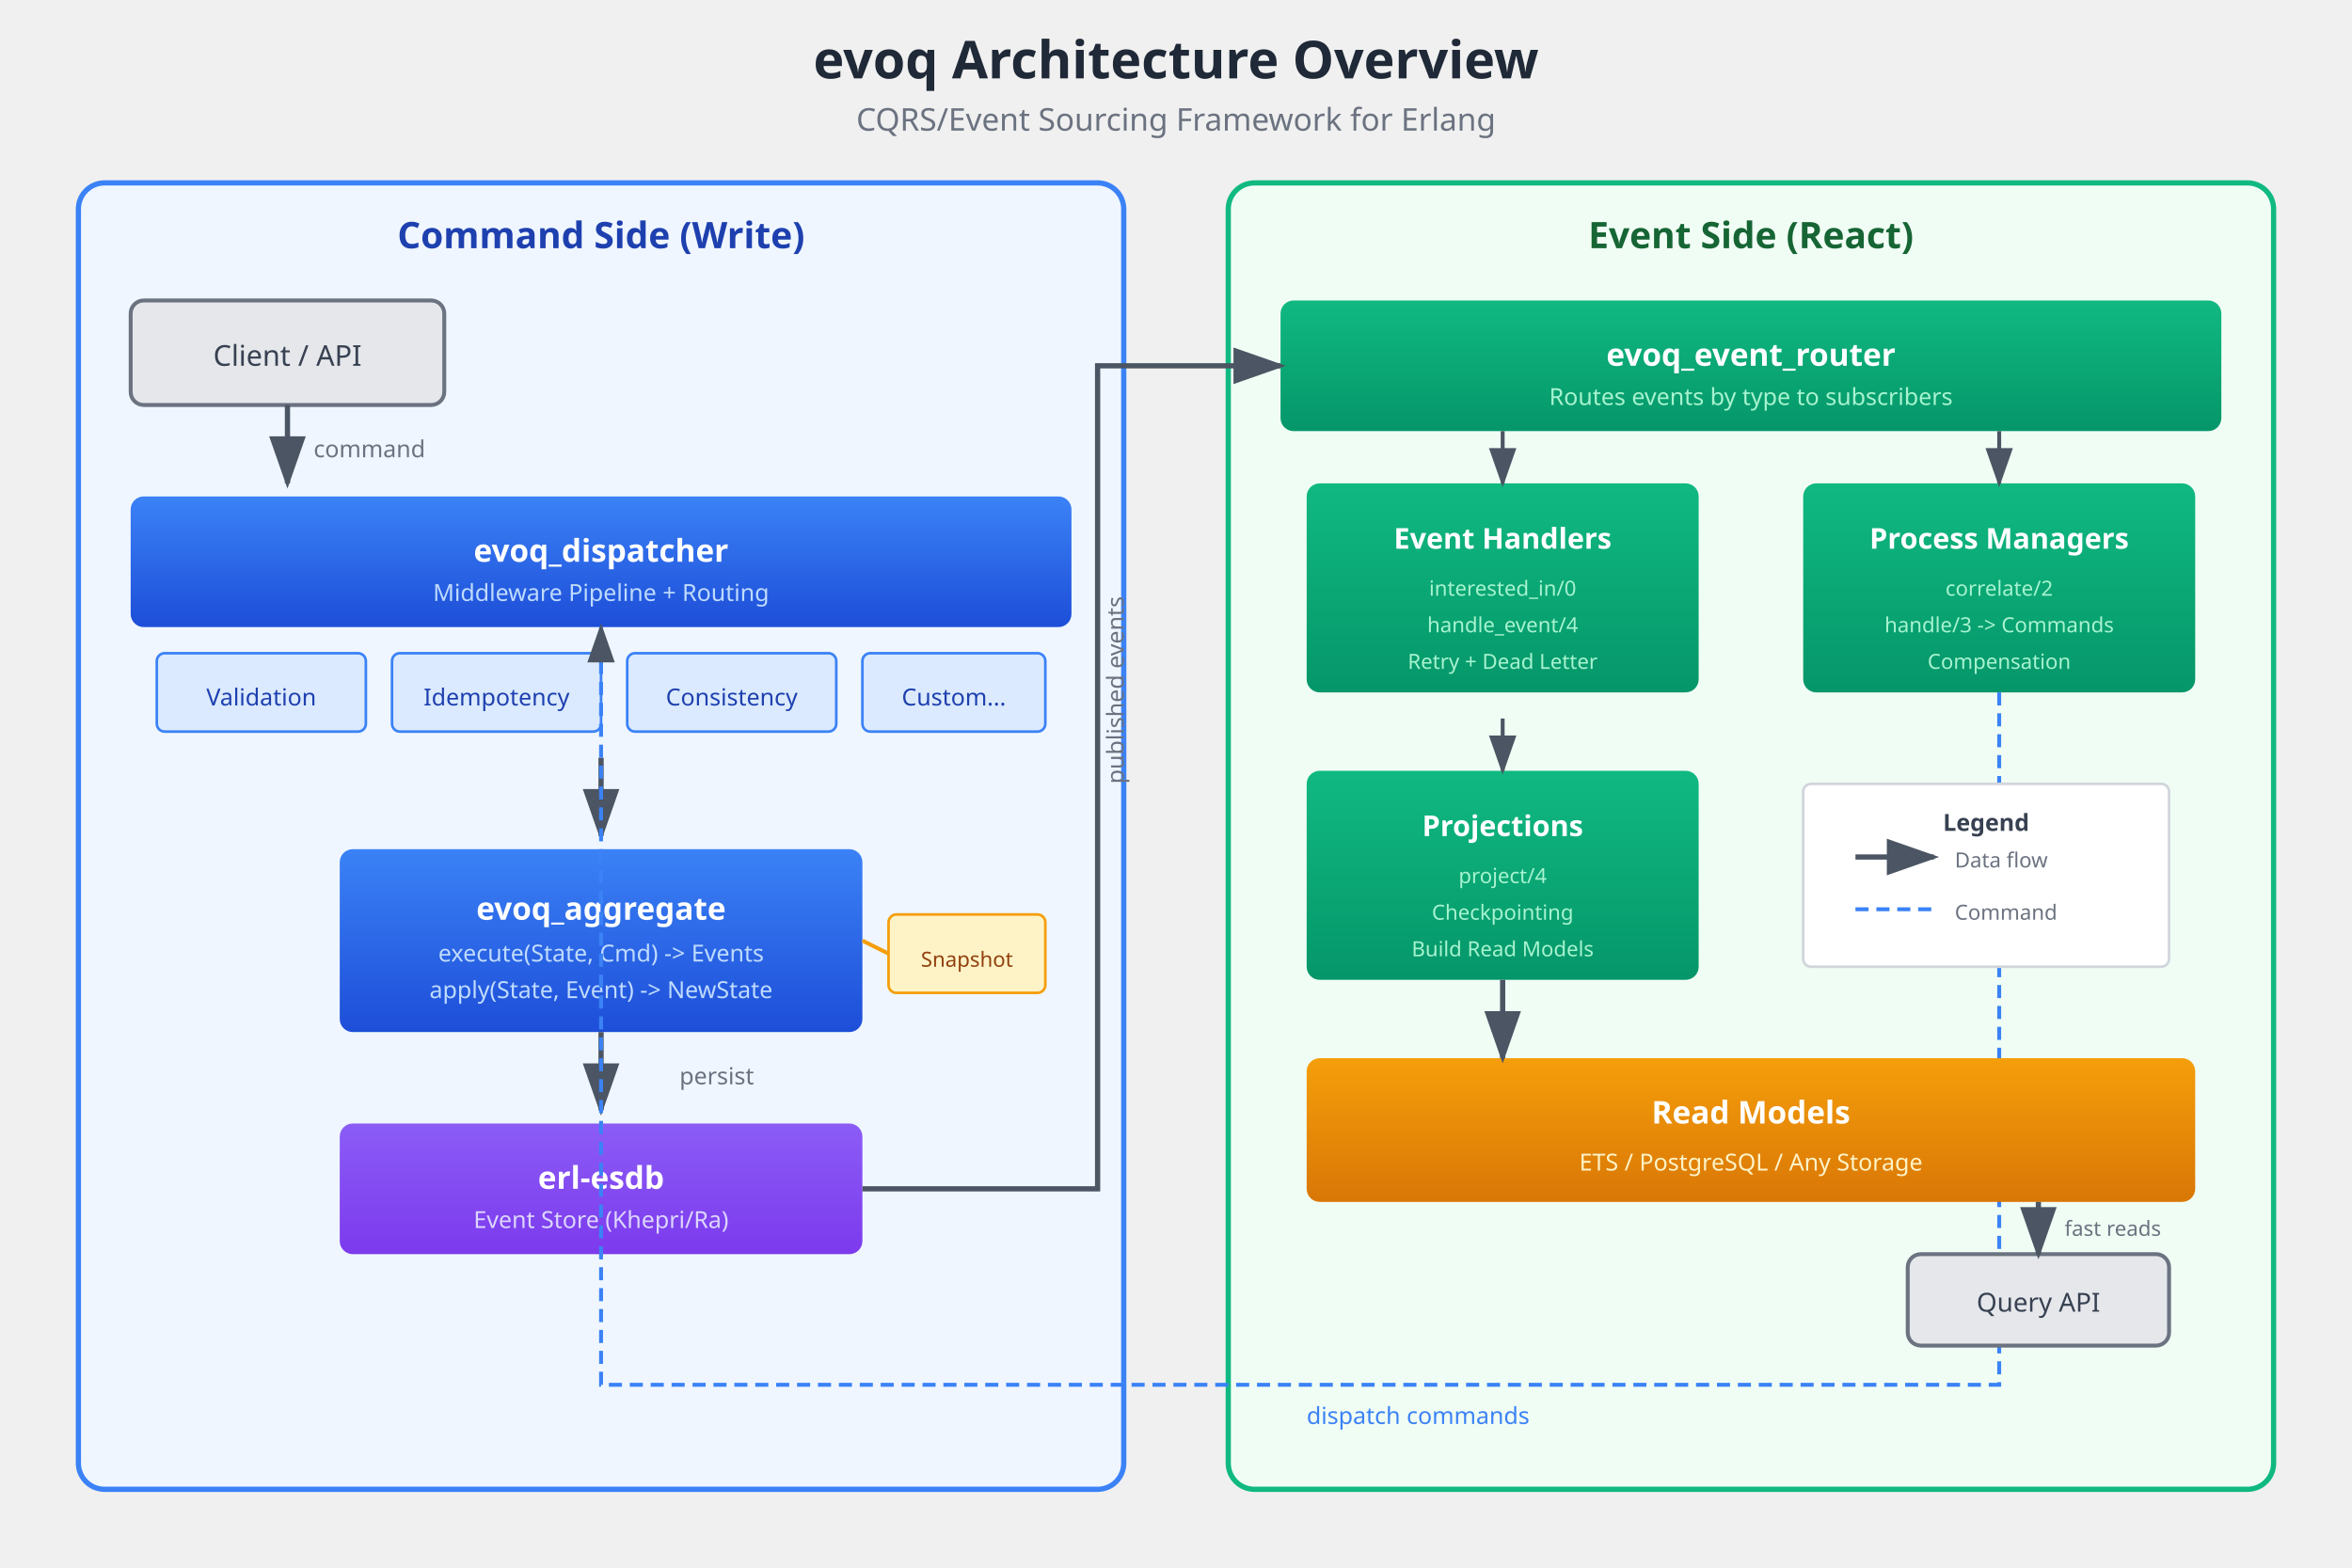
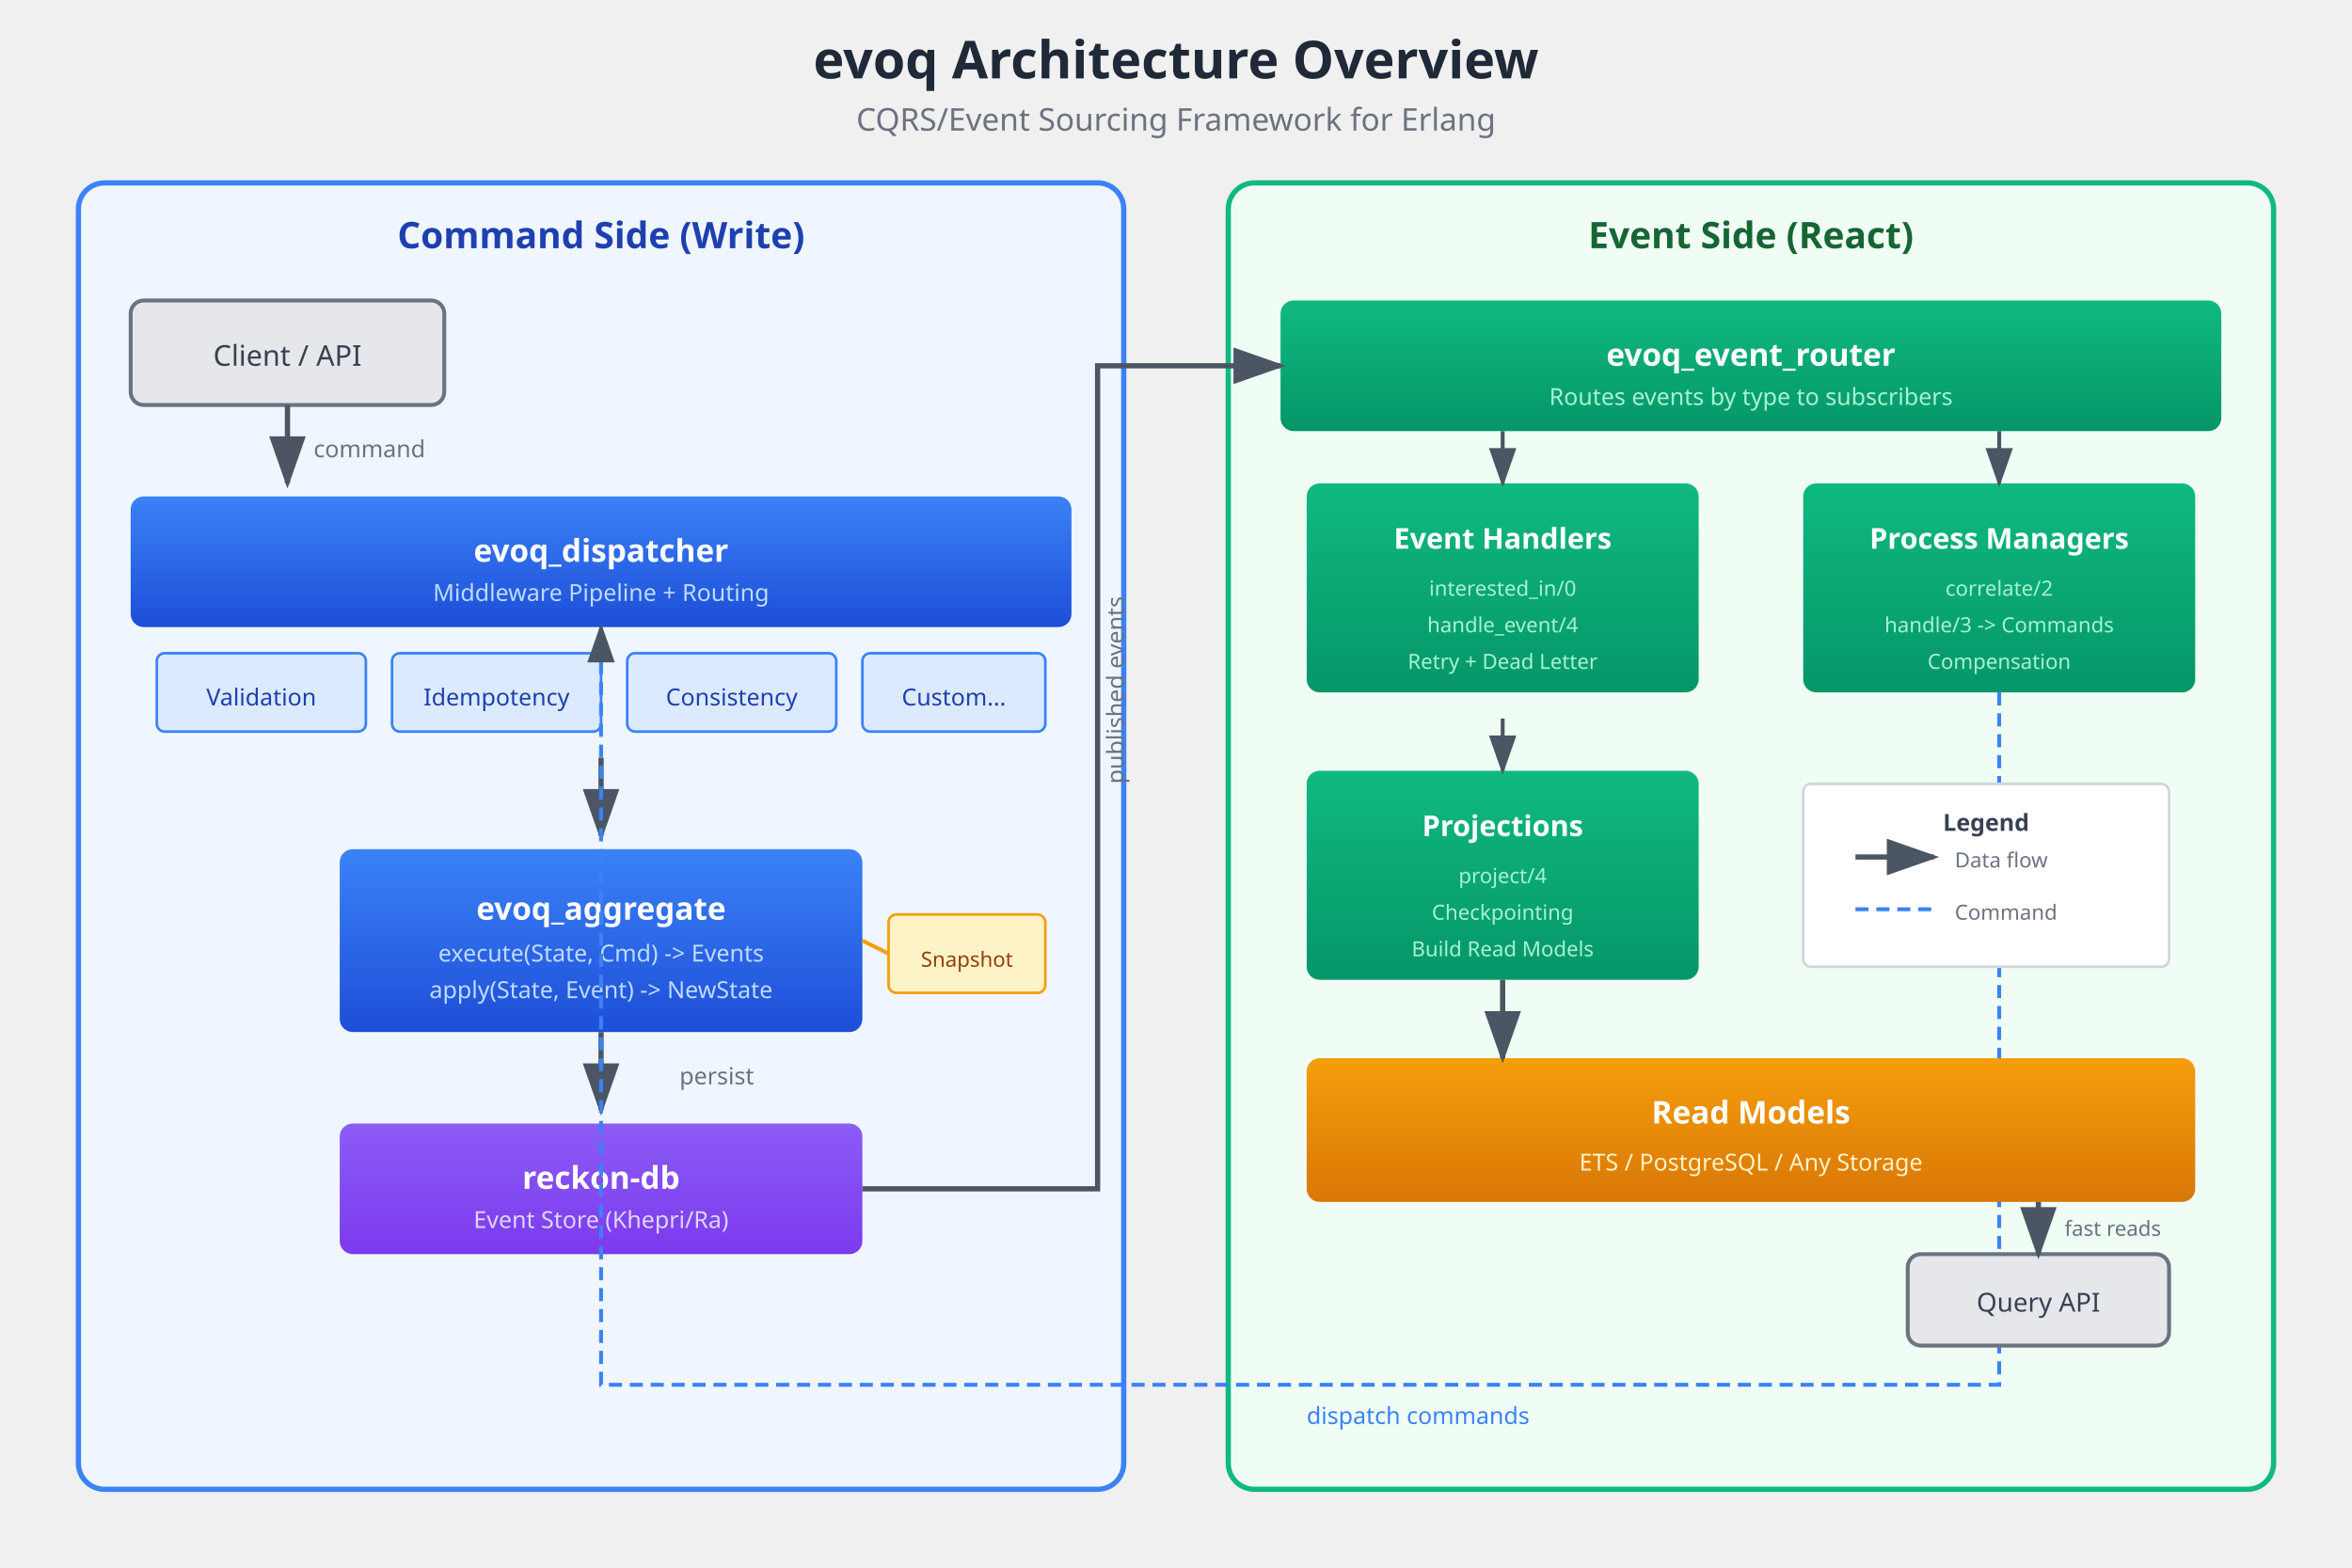
<svg xmlns="http://www.w3.org/2000/svg" viewBox="0 0 900 600">
  <defs>
    <marker id="arrowhead" markerWidth="10" markerHeight="7" refX="9" refY="3.5" orient="auto">
      <polygon points="0 0, 10 3.5, 0 7" fill="#4b5563" />
    </marker>
    <linearGradient id="commandGrad" x1="0%" y1="0%" x2="0%" y2="100%">
      <stop offset="0%" style="stop-color:#3b82f6;stop-opacity:1" />
      <stop offset="100%" style="stop-color:#1d4ed8;stop-opacity:1" />
    </linearGradient>
    <linearGradient id="eventGrad" x1="0%" y1="0%" x2="0%" y2="100%">
      <stop offset="0%" style="stop-color:#10b981;stop-opacity:1" />
      <stop offset="100%" style="stop-color:#059669;stop-opacity:1" />
    </linearGradient>
    <linearGradient id="storeGrad" x1="0%" y1="0%" x2="0%" y2="100%">
      <stop offset="0%" style="stop-color:#8b5cf6;stop-opacity:1" />
      <stop offset="100%" style="stop-color:#7c3aed;stop-opacity:1" />
    </linearGradient>
    <linearGradient id="readGrad" x1="0%" y1="0%" x2="0%" y2="100%">
      <stop offset="0%" style="stop-color:#f59e0b;stop-opacity:1" />
      <stop offset="100%" style="stop-color:#d97706;stop-opacity:1" />
    </linearGradient>
  </defs>
  <text x="450" y="30" font-family="system-ui, sans-serif" font-size="20" font-weight="bold" text-anchor="middle" fill="#1f2937">evoq Architecture Overview</text>
  <text x="450" y="50" font-family="system-ui, sans-serif" font-size="12" text-anchor="middle" fill="#6b7280">CQRS/Event Sourcing Framework for Erlang</text>
  <rect x="30" y="70" width="400" height="500" rx="10" fill="#eff6ff" stroke="#3b82f6" stroke-width="2" />
  <text x="230" y="95" font-family="system-ui, sans-serif" font-size="14" font-weight="bold" text-anchor="middle" fill="#1e40af">Command Side (Write)</text>
  <rect x="50" y="115" width="120" height="40" rx="5" fill="#e5e7eb" stroke="#6b7280" stroke-width="1.5" />
  <text x="110" y="140" font-family="system-ui, sans-serif" font-size="11" text-anchor="middle" fill="#374151">Client / API</text>
  <line x1="110" y1="155" x2="110" y2="185" stroke="#4b5563" stroke-width="2" marker-end="url(#arrowhead)" />
  <text x="120" y="175" font-family="system-ui, sans-serif" font-size="9" fill="#6b7280">command</text>
  <rect x="50" y="190" width="360" height="50" rx="5" fill="url(#commandGrad)" />
  <text x="230" y="215" font-family="system-ui, sans-serif" font-size="12" font-weight="bold" text-anchor="middle" fill="white">evoq_dispatcher</text>
  <text x="230" y="230" font-family="system-ui, sans-serif" font-size="9" text-anchor="middle" fill="#bfdbfe">Middleware Pipeline + Routing</text>
  <rect x="60" y="250" width="80" height="30" rx="3" fill="#dbeafe" stroke="#3b82f6" />
  <text x="100" y="270" font-family="system-ui, sans-serif" font-size="9" text-anchor="middle" fill="#1e40af">Validation</text>
  <rect x="150" y="250" width="80" height="30" rx="3" fill="#dbeafe" stroke="#3b82f6" />
  <text x="190" y="270" font-family="system-ui, sans-serif" font-size="9" text-anchor="middle" fill="#1e40af">Idempotency</text>
  <rect x="240" y="250" width="80" height="30" rx="3" fill="#dbeafe" stroke="#3b82f6" />
  <text x="280" y="270" font-family="system-ui, sans-serif" font-size="9" text-anchor="middle" fill="#1e40af">Consistency</text>
  <rect x="330" y="250" width="70" height="30" rx="3" fill="#dbeafe" stroke="#3b82f6" />
  <text x="365" y="270" font-family="system-ui, sans-serif" font-size="9" text-anchor="middle" fill="#1e40af">Custom...</text>
  <line x1="230" y1="290" x2="230" y2="320" stroke="#4b5563" stroke-width="2" marker-end="url(#arrowhead)" />
  <rect x="130" y="325" width="200" height="70" rx="5" fill="url(#commandGrad)" />
  <text x="230" y="352" font-family="system-ui, sans-serif" font-size="12" font-weight="bold" text-anchor="middle" fill="white">evoq_aggregate</text>
  <text x="230" y="368" font-family="system-ui, sans-serif" font-size="9" text-anchor="middle" fill="#bfdbfe">execute(State, Cmd) -&gt; Events</text>
  <text x="230" y="382" font-family="system-ui, sans-serif" font-size="9" text-anchor="middle" fill="#bfdbfe">apply(State, Event) -&gt; NewState</text>
  <line x1="230" y1="395" x2="230" y2="425" stroke="#4b5563" stroke-width="2" marker-end="url(#arrowhead)" />
  <text x="260" y="415" font-family="system-ui, sans-serif" font-size="9" fill="#6b7280">persist</text>
  <rect x="130" y="430" width="200" height="50" rx="5" fill="url(#storeGrad)" />
-   <text x="230" y="455" font-family="system-ui, sans-serif" font-size="12" font-weight="bold" text-anchor="middle" fill="white">erl-esdb</text>
+   <text x="230" y="455" font-family="system-ui, sans-serif" font-size="12" font-weight="bold" text-anchor="middle" fill="white">reckon-db</text>
  <text x="230" y="470" font-family="system-ui, sans-serif" font-size="9" text-anchor="middle" fill="#ddd6fe">Event Store (Khepri/Ra)</text>
  <rect x="340" y="350" width="60" height="30" rx="3" fill="#fef3c7" stroke="#f59e0b" />
  <text x="370" y="370" font-family="system-ui, sans-serif" font-size="8" text-anchor="middle" fill="#92400e">Snapshot</text>
  <line x1="330" y1="360" x2="340" y2="365" stroke="#f59e0b" stroke-width="1.5" />
  <rect x="470" y="70" width="400" height="500" rx="10" fill="#f0fdf4" stroke="#10b981" stroke-width="2" />
  <text x="670" y="95" font-family="system-ui, sans-serif" font-size="14" font-weight="bold" text-anchor="middle" fill="#166534">Event Side (React)</text>
  <rect x="490" y="115" width="360" height="50" rx="5" fill="url(#eventGrad)" />
  <text x="670" y="140" font-family="system-ui, sans-serif" font-size="12" font-weight="bold" text-anchor="middle" fill="white">evoq_event_router</text>
  <text x="670" y="155" font-family="system-ui, sans-serif" font-size="9" text-anchor="middle" fill="#a7f3d0">Routes events by type to subscribers</text>
  <path d="M 330 455 L 420 455 L 420 140 L 490 140" fill="none" stroke="#4b5563" stroke-width="2" marker-end="url(#arrowhead)" />
  <text x="430" y="300" font-family="system-ui, sans-serif" font-size="9" fill="#6b7280" transform="rotate(-90, 430, 300)">published events</text>
  <rect x="500" y="185" width="150" height="80" rx="5" fill="url(#eventGrad)" />
  <text x="575" y="210" font-family="system-ui, sans-serif" font-size="11" font-weight="bold" text-anchor="middle" fill="white">Event Handlers</text>
  <text x="575" y="228" font-family="system-ui, sans-serif" font-size="8" text-anchor="middle" fill="#a7f3d0">interested_in/0</text>
  <text x="575" y="242" font-family="system-ui, sans-serif" font-size="8" text-anchor="middle" fill="#a7f3d0">handle_event/4</text>
  <text x="575" y="256" font-family="system-ui, sans-serif" font-size="8" text-anchor="middle" fill="#a7f3d0">Retry + Dead Letter</text>
  <rect x="690" y="185" width="150" height="80" rx="5" fill="url(#eventGrad)" />
  <text x="765" y="210" font-family="system-ui, sans-serif" font-size="11" font-weight="bold" text-anchor="middle" fill="white">Process Managers</text>
  <text x="765" y="228" font-family="system-ui, sans-serif" font-size="8" text-anchor="middle" fill="#a7f3d0">correlate/2</text>
  <text x="765" y="242" font-family="system-ui, sans-serif" font-size="8" text-anchor="middle" fill="#a7f3d0">handle/3 -&gt; Commands</text>
  <text x="765" y="256" font-family="system-ui, sans-serif" font-size="8" text-anchor="middle" fill="#a7f3d0">Compensation</text>
  <path d="M 765 265 L 765 530 L 230 530 L 230 240" fill="none" stroke="#3b82f6" stroke-width="1.5" stroke-dasharray="5,3" marker-end="url(#arrowhead)" />
  <text x="500" y="545" font-family="system-ui, sans-serif" font-size="9" fill="#3b82f6">dispatch commands</text>
  <rect x="500" y="295" width="150" height="80" rx="5" fill="url(#eventGrad)" />
  <text x="575" y="320" font-family="system-ui, sans-serif" font-size="11" font-weight="bold" text-anchor="middle" fill="white">Projections</text>
  <text x="575" y="338" font-family="system-ui, sans-serif" font-size="8" text-anchor="middle" fill="#a7f3d0">project/4</text>
  <text x="575" y="352" font-family="system-ui, sans-serif" font-size="8" text-anchor="middle" fill="#a7f3d0">Checkpointing</text>
  <text x="575" y="366" font-family="system-ui, sans-serif" font-size="8" text-anchor="middle" fill="#a7f3d0">Build Read Models</text>
  <rect x="500" y="405" width="340" height="55" rx="5" fill="url(#readGrad)" />
  <text x="670" y="430" font-family="system-ui, sans-serif" font-size="12" font-weight="bold" text-anchor="middle" fill="white">Read Models</text>
  <text x="670" y="448" font-family="system-ui, sans-serif" font-size="9" text-anchor="middle" fill="#fef3c7">ETS / PostgreSQL / Any Storage</text>
  <line x1="575" y1="375" x2="575" y2="405" stroke="#4b5563" stroke-width="2" marker-end="url(#arrowhead)" />
  <rect x="730" y="480" width="100" height="35" rx="5" fill="#e5e7eb" stroke="#6b7280" stroke-width="1.5" />
  <text x="780" y="502" font-family="system-ui, sans-serif" font-size="10" text-anchor="middle" fill="#374151">Query API</text>
  <line x1="780" y1="460" x2="780" y2="480" stroke="#4b5563" stroke-width="2" marker-end="url(#arrowhead)" />
  <text x="790" y="473" font-family="system-ui, sans-serif" font-size="8" fill="#6b7280">fast reads</text>
  <line x1="575" y1="165" x2="575" y2="185" stroke="#4b5563" stroke-width="1.5" marker-end="url(#arrowhead)" />
  <line x1="765" y1="165" x2="765" y2="185" stroke="#4b5563" stroke-width="1.5" marker-end="url(#arrowhead)" />
  <line x1="575" y1="275" x2="575" y2="295" stroke="#4b5563" stroke-width="1.5" marker-end="url(#arrowhead)" />
  <rect x="690" y="300" width="140" height="70" rx="3" fill="white" stroke="#d1d5db" />
  <text x="760" y="318" font-family="system-ui, sans-serif" font-size="9" font-weight="bold" text-anchor="middle" fill="#374151">Legend</text>
  <line x1="710" y1="328" x2="740" y2="328" stroke="#4b5563" stroke-width="2" marker-end="url(#arrowhead)" />
  <text x="748" y="332" font-family="system-ui, sans-serif" font-size="8" fill="#6b7280">Data flow</text>
  <line x1="710" y1="348" x2="740" y2="348" stroke="#3b82f6" stroke-width="1.5" stroke-dasharray="5,3" />
  <text x="748" y="352" font-family="system-ui, sans-serif" font-size="8" fill="#6b7280">Command</text>
</svg>
